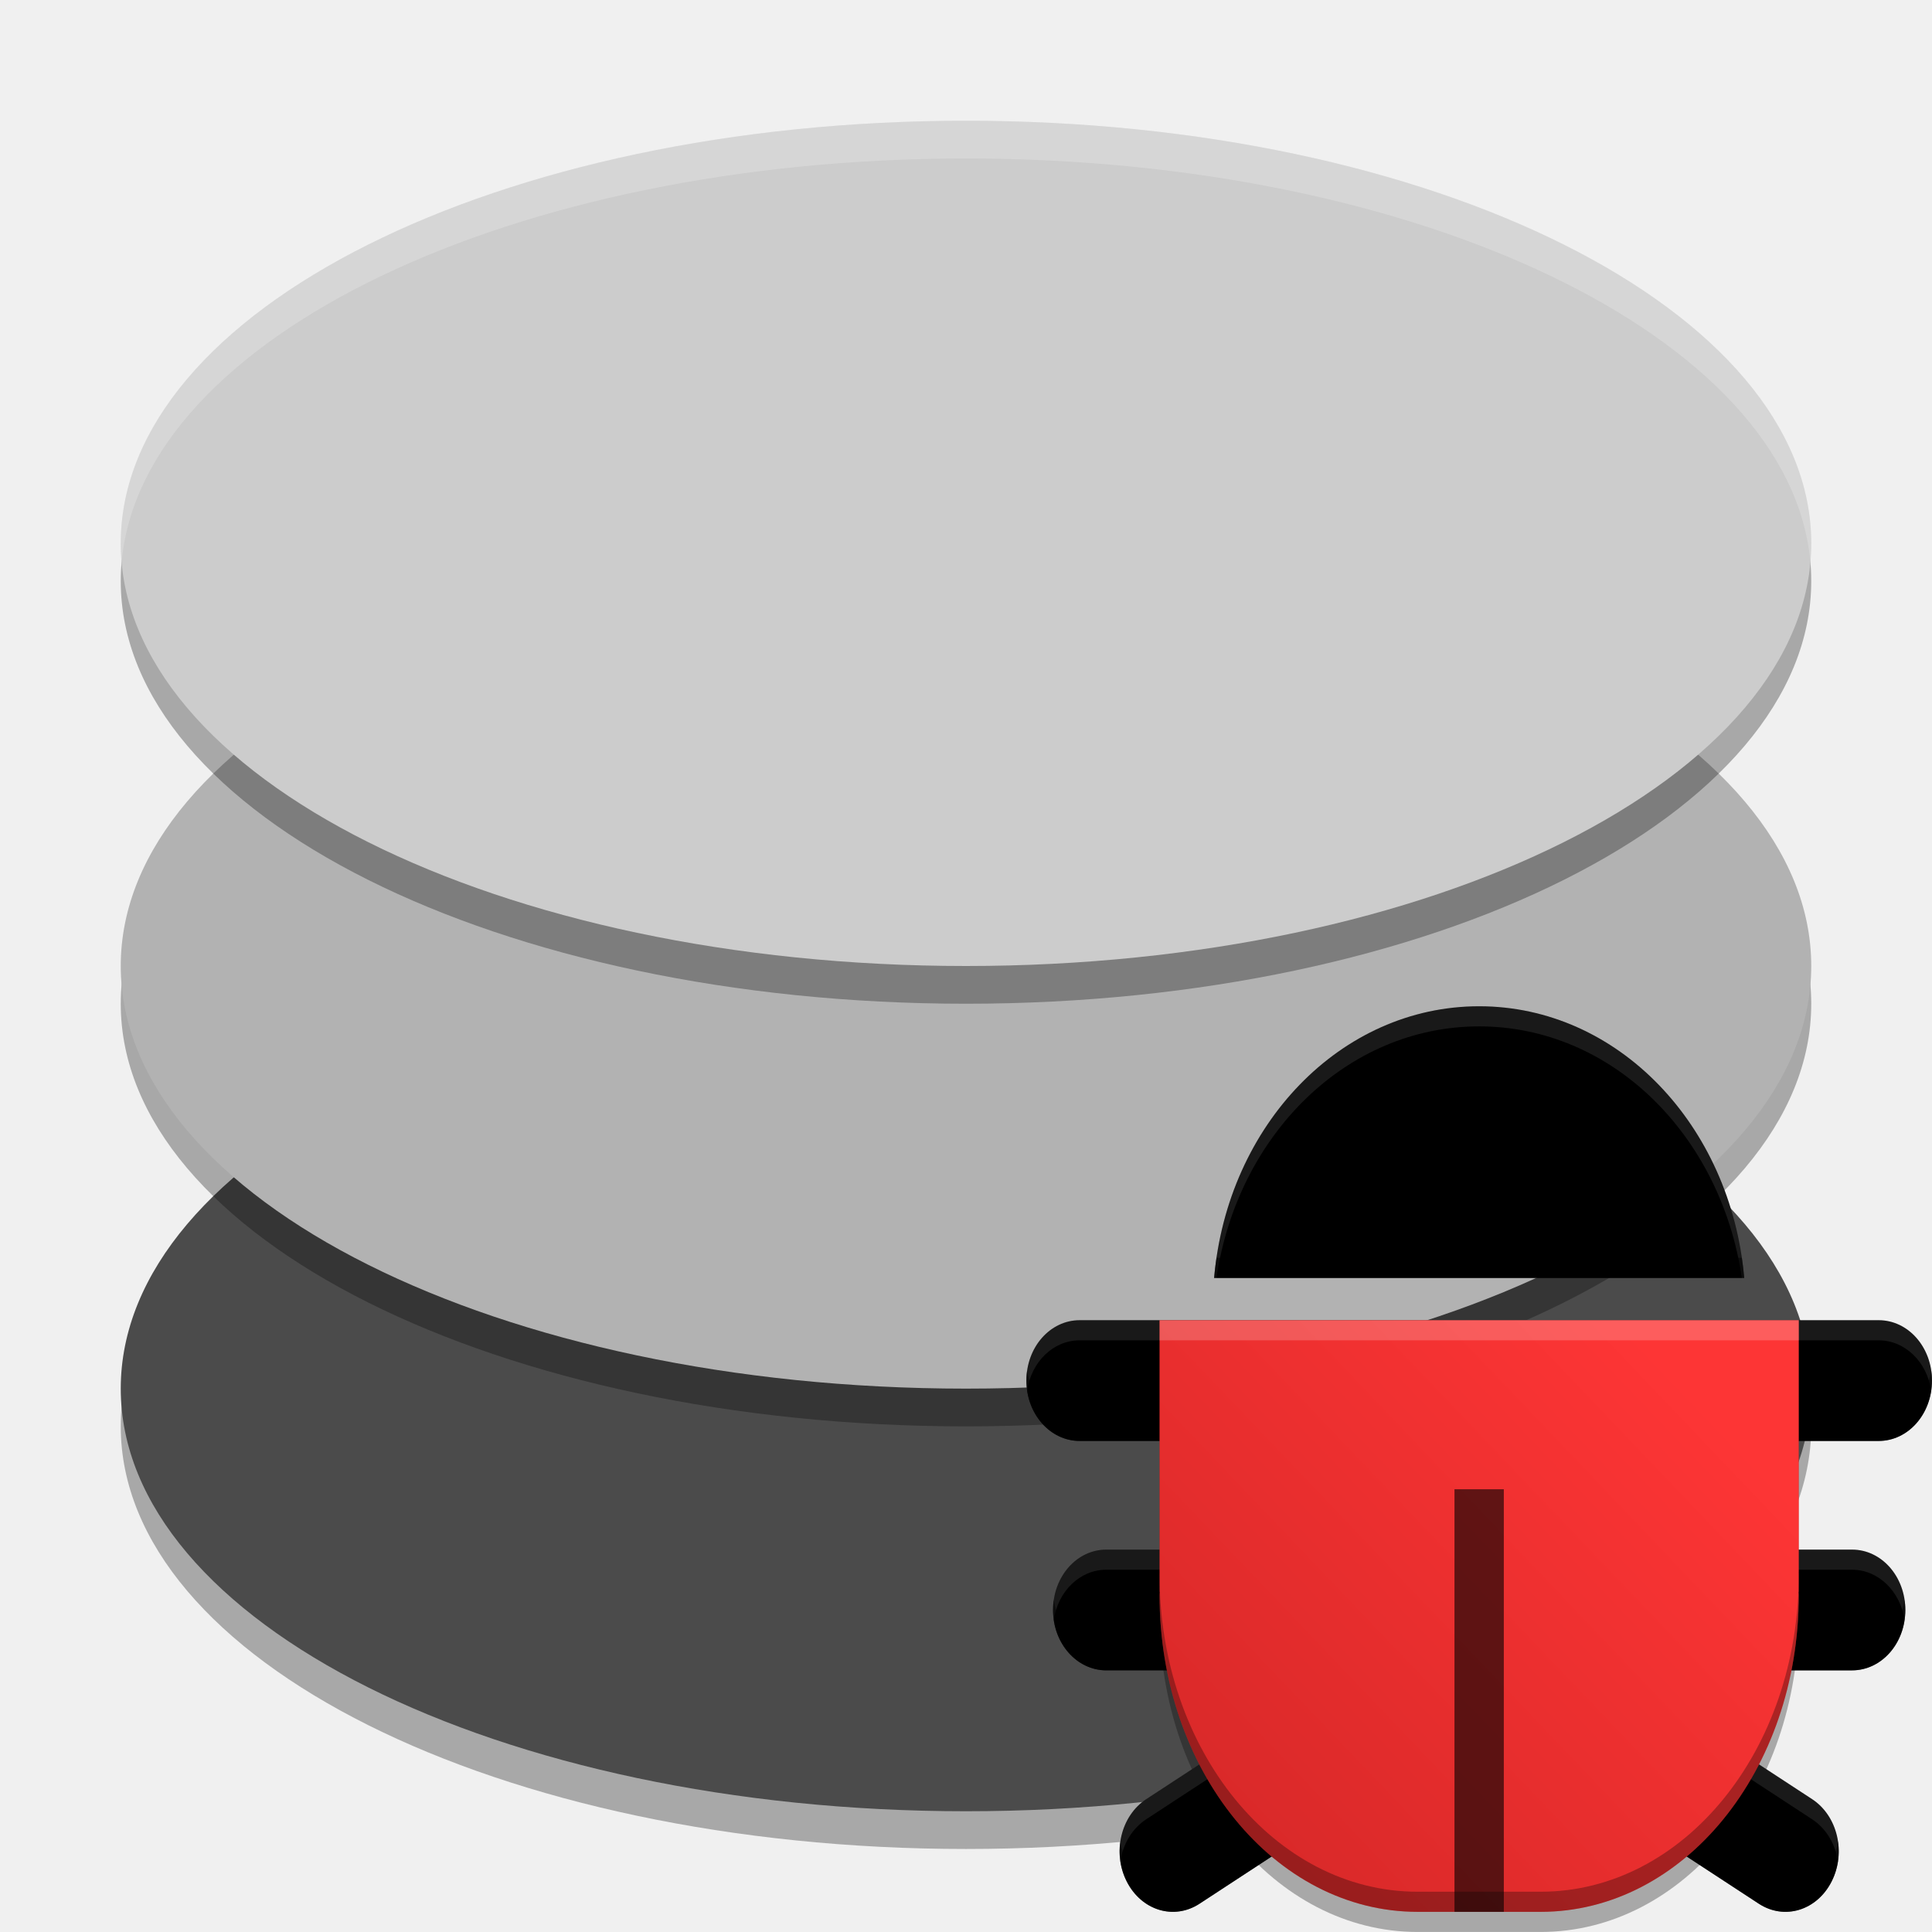
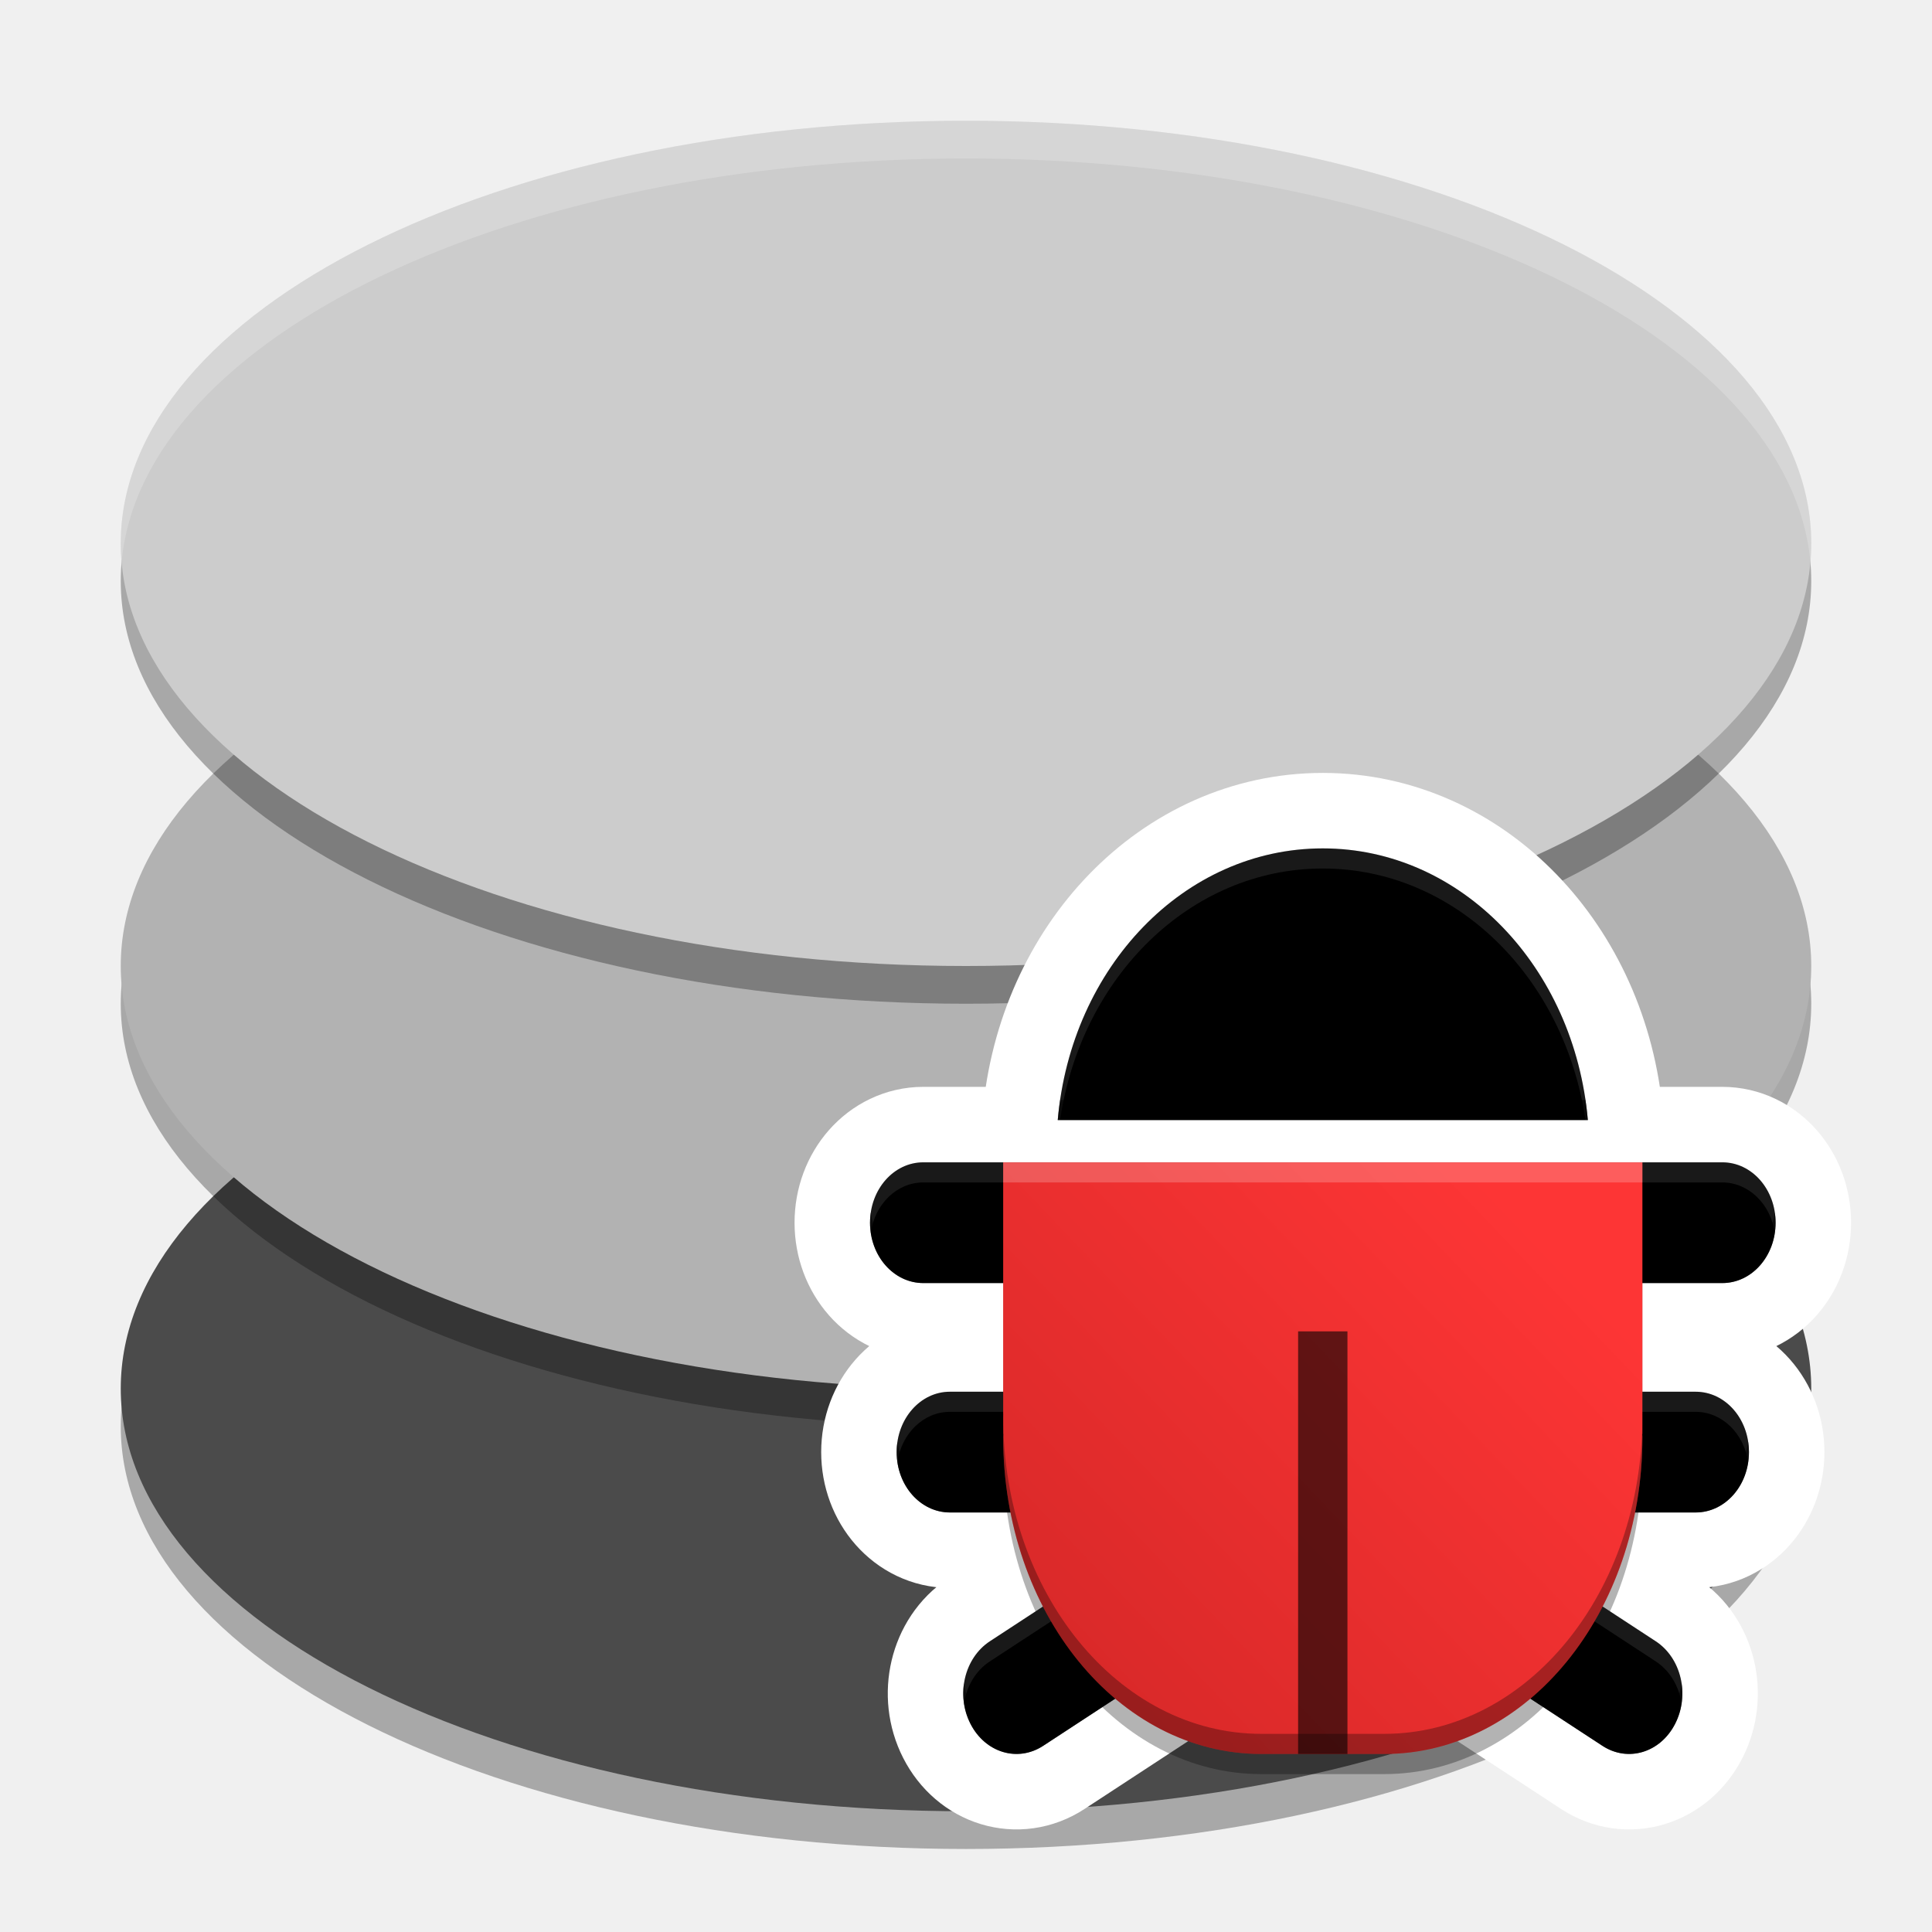
<svg xmlns="http://www.w3.org/2000/svg" width="512" height="512" version="1.1" viewBox="0 0 384 384">
  <defs>
-     <clipPath id="m">
-       <rect width="384" height="384" />
-     </clipPath>
-     <clipPath id="l">
-       <rect width="384" height="384" />
-     </clipPath>
-     <clipPath id="k">
-       <rect width="384" height="384" />
-     </clipPath>
-     <clipPath id="j">
-       <rect width="384" height="384" />
-     </clipPath>
    <linearGradient id="a" x1="288" x2="-205.27" y1="185.49" y2="655.98" gradientUnits="userSpaceOnUse">
      <stop stop-color="#fd3535" offset="0" />
      <stop stop-color="#951212" offset="1" />
    </linearGradient>
  </defs>
  <path d="m192 199.5c-92.785 0-168 37.609-168 84s75.215 84 168 84 168-37.609 168-84-75.215-84-168-84z" opacity=".3" />
  <path d="m192 192c-92.785 0-168 37.609-168 84s75.215 84 168 84 168-37.609 168-84-75.215-84-168-84z" fill="#4b4b4b" />
  <path d="m192 115.5c-92.785 0-168 37.609-168 84s75.215 84 168 84 168-37.609 168-84-75.215-84-168-84z" opacity=".3" />
  <path d="m192 108c-92.785 0-168 37.609-168 84s75.215 84 168 84 168-37.609 168-84-75.215-84-168-84z" fill="#b2b2b2" />
  <path d="m192 31.5c-92.785 0-168 37.609-168 84s75.215 84 168 84 168-37.609 168-84-75.215-84-168-84z" opacity=".3" />
  <path d="m192 24c-92.785 0-168 37.609-168 84s75.215 84 168 84 168-37.609 168-84-75.215-84-168-84z" fill="#ccc" />
-   <g transform="matrix(.53331 0 0 .53331 191.6 186.99)">
+   <g transform="matrix(.53331 0 0 .53331 160.52 155.61)">
+     <path d="m192 24.401c-51.641 0-93.828 44.246-98.777 101.25h197.56c-4.953-57-47.141-101.25-98.781-101.25zm-148.89 117c-10.996 0-19.852 10.035-19.852 22.5s8.855 22.5 19.852 22.5h297.79c11 0 19.855-10.035 19.855-22.5s-8.855-22.5-19.855-22.5zm9.926 85.496c-10.996 0-19.852 10.035-19.852 22.5s8.855 22.5 19.852 22.5h88.25l-73.34 47.988c-9.523 6.231-12.77 19.945-7.269 30.738s17.598 14.473 27.121 8.238l89.316-58.445v-73.52zm153.86 0v73.52l89.316 58.445c9.527 6.234 21.625 2.555 27.125-8.238s2.254-24.508-7.269-30.738l-73.34-47.988h88.246c11 0 19.852-10.035 19.852-22.5s-8.852-22.5-19.852-22.5z" stroke="#fff" stroke-linecap="round" stroke-linejoin="round" stroke-width="56.252" />
    <path d="m72.883 148.9v101.25h0.059c-4e-3 0.383-0.059 0.746-0.059 1.129 0 65.437 42.898 118.12 96.199 118.12h45.832c53.301 0 96.199-52.684 96.199-118.12 0-0.383-0.059-0.746-0.059-1.129h0.059v-101.25z" opacity=".3" />
    <path d="m192 24.401c-51.641 0-93.828 44.246-98.777 101.25h197.56c-4.953-57-47.141-101.25-98.781-101.25zm-148.89 117c-10.996 0-19.852 10.035-19.852 22.5s8.855 22.5 19.852 22.5h297.79c11 0 19.855-10.035 19.855-22.5s-8.855-22.5-19.855-22.5zm9.926 85.496c-10.996 0-19.852 10.035-19.852 22.5s8.855 22.5 19.852 22.5h88.25l-73.34 47.988c-9.523 6.231-12.77 19.945-7.269 30.738s17.598 14.473 27.121 8.238l89.316-58.445v-73.52zm153.86 0v73.52l89.316 58.445c9.527 6.234 21.625 2.555 27.125-8.238s2.254-24.508-7.269-30.738l-73.34-47.988h88.246c11 0 19.852-10.035 19.852-22.5s-8.852-22.5-19.852-22.5z" />
    <path transform="scale(.75)" d="m255.99 32.533c-68.854 0-125.1 58.996-131.7 135h1.172c10.443-71.112 64.729-125 130.53-125 65.803 0 120.09 53.884 130.54 125h1.172c-6.604-76-62.855-135-131.71-135zm-198.53 156c-14.661 0-26.469 13.38-26.469 30 0 1.705 0.13 3.374 0.369 5 2.09-14.222 12.943-25 26.1-25h397.05c13.162 0 24.014 10.778 26.104 25 0.239-1.626 0.369-3.295 0.369-5 0-16.62-11.806-30-26.473-30zm13.234 113.99c-14.661 0-26.469 13.38-26.469 30 0 1.705 0.13 3.374 0.369 5 2.09-14.222 12.943-25 26.1-25h165.44v-10zm205.15 0v10h165.44c13.162 0 24.009 10.778 26.098 25 0.239-1.626 0.371-3.295 0.371-5 0-16.62-11.802-30-26.469-30zm-102.76 70-82.502 53.984c-9.876 6.461-14.687 18.959-12.889 30.965 1.272-8.496 5.762-16.302 12.889-20.965l97.785-63.984zm150.54 0 97.787 63.984c7.127 4.662 11.615 12.469 12.887 20.965 1.799-12.006-3.011-24.504-12.887-30.965l-82.504-53.984z" fill="#fff" opacity=".1" />
    <path transform="scale(.75)" d="m125.46 157.53c-0.484 3.298-0.879 6.632-1.172 10h263.41c-0.293-3.368-0.687-6.702-1.172-10zm-94.094 56c-0.239 1.626-0.369 3.295-0.369 5 0 16.62 11.807 30 26.469 30h397.05c14.667 0 26.473-13.38 26.473-30 0-1.705-0.13-3.374-0.369-5-2.09 14.222-12.942 25-26.104 25h-397.05c-13.157 0-24.01-10.778-26.1-25zm13.234 113.99c-0.239 1.626-0.369 3.295-0.369 5 0 16.62 11.807 30 26.469 30h102.38l15.283-10h-117.67c-13.157 0-24.01-10.778-26.1-25zm422.78 0c-2.089 14.222-12.936 25-26.098 25h-117.66l15.283 10h102.38c14.667 0 26.469-13.38 26.469-30 0-1.705-0.132-3.374-0.371-5zm-231.24 63.025-119.09 77.928c-12.698 8.312-28.829 3.406-36.162-10.984-1.63-3.198-2.681-6.589-3.195-10.02-0.994 6.642-0.022 13.706 3.195 20.02 7.333 14.391 23.464 19.297 36.162 10.984l119.09-77.928zm39.709 0v10l119.09 77.928c12.703 8.312 28.833 3.406 36.166-10.984 3.217-6.314 4.189-13.378 3.195-20.02-0.514 3.431-1.565 6.821-3.195 10.02-7.333 14.391-23.463 19.297-36.166 10.984z" opacity=".5" />
    <path d="m72.883 141.4v101.25h0.059c-0.004 0.383-0.059 0.746-0.059 1.129 0 65.438 42.898 118.12 96.199 118.12h45.832c53.301 0 96.199-52.684 96.199-118.12 0-0.383-0.059-0.746-0.059-1.129h0.059v-101.25z" fill="url(#a)" />
    <rect x="182.8" y="204.4" width="18.387" height="157.5" opacity=".6" stroke-width=".786" style="paint-order:markers stroke fill" />
    <path transform="scale(.75)" d="m97.18 313.53v1.504c0-0.51 0.073-0.993 0.078-1.504zm0 1.504v8.496h0.078c-0.005 0.51-0.078 0.993-0.078 1.504 0 87.25 57.198 157.5 128.27 157.5h38.703v-10h-38.703c-71.068 0-128.27-70.246-128.27-157.5zm317.56-1.504c0 0.51 0.078 0.993 0.078 1.504v-1.504zm0.078 1.504c0 87.25-57.198 157.5-128.27 157.5h-22.396v10h22.396c71.068 0 128.27-70.246 128.27-157.5 0-0.51-0.078-0.993-0.078-1.504h0.078z" opacity=".3" />
    <path transform="scale(.75)" d="m97.178 188.53v10h317.64v-10z" fill="#fff" opacity=".2" />
  </g>
  <path transform="scale(.75)" d="m256 32c-123.71 0-224 50.145-224 112 0 1.676 0.087 3.342 0.232 5 5.233-59.534 103.41-107 223.77-107s218.53 47.466 223.77 107c0.146-1.658 0.232-3.324 0.232-5 0-61.855-100.29-112-224-112z" fill="#fff" opacity=".2" stroke-width="1.333" />
</svg>
